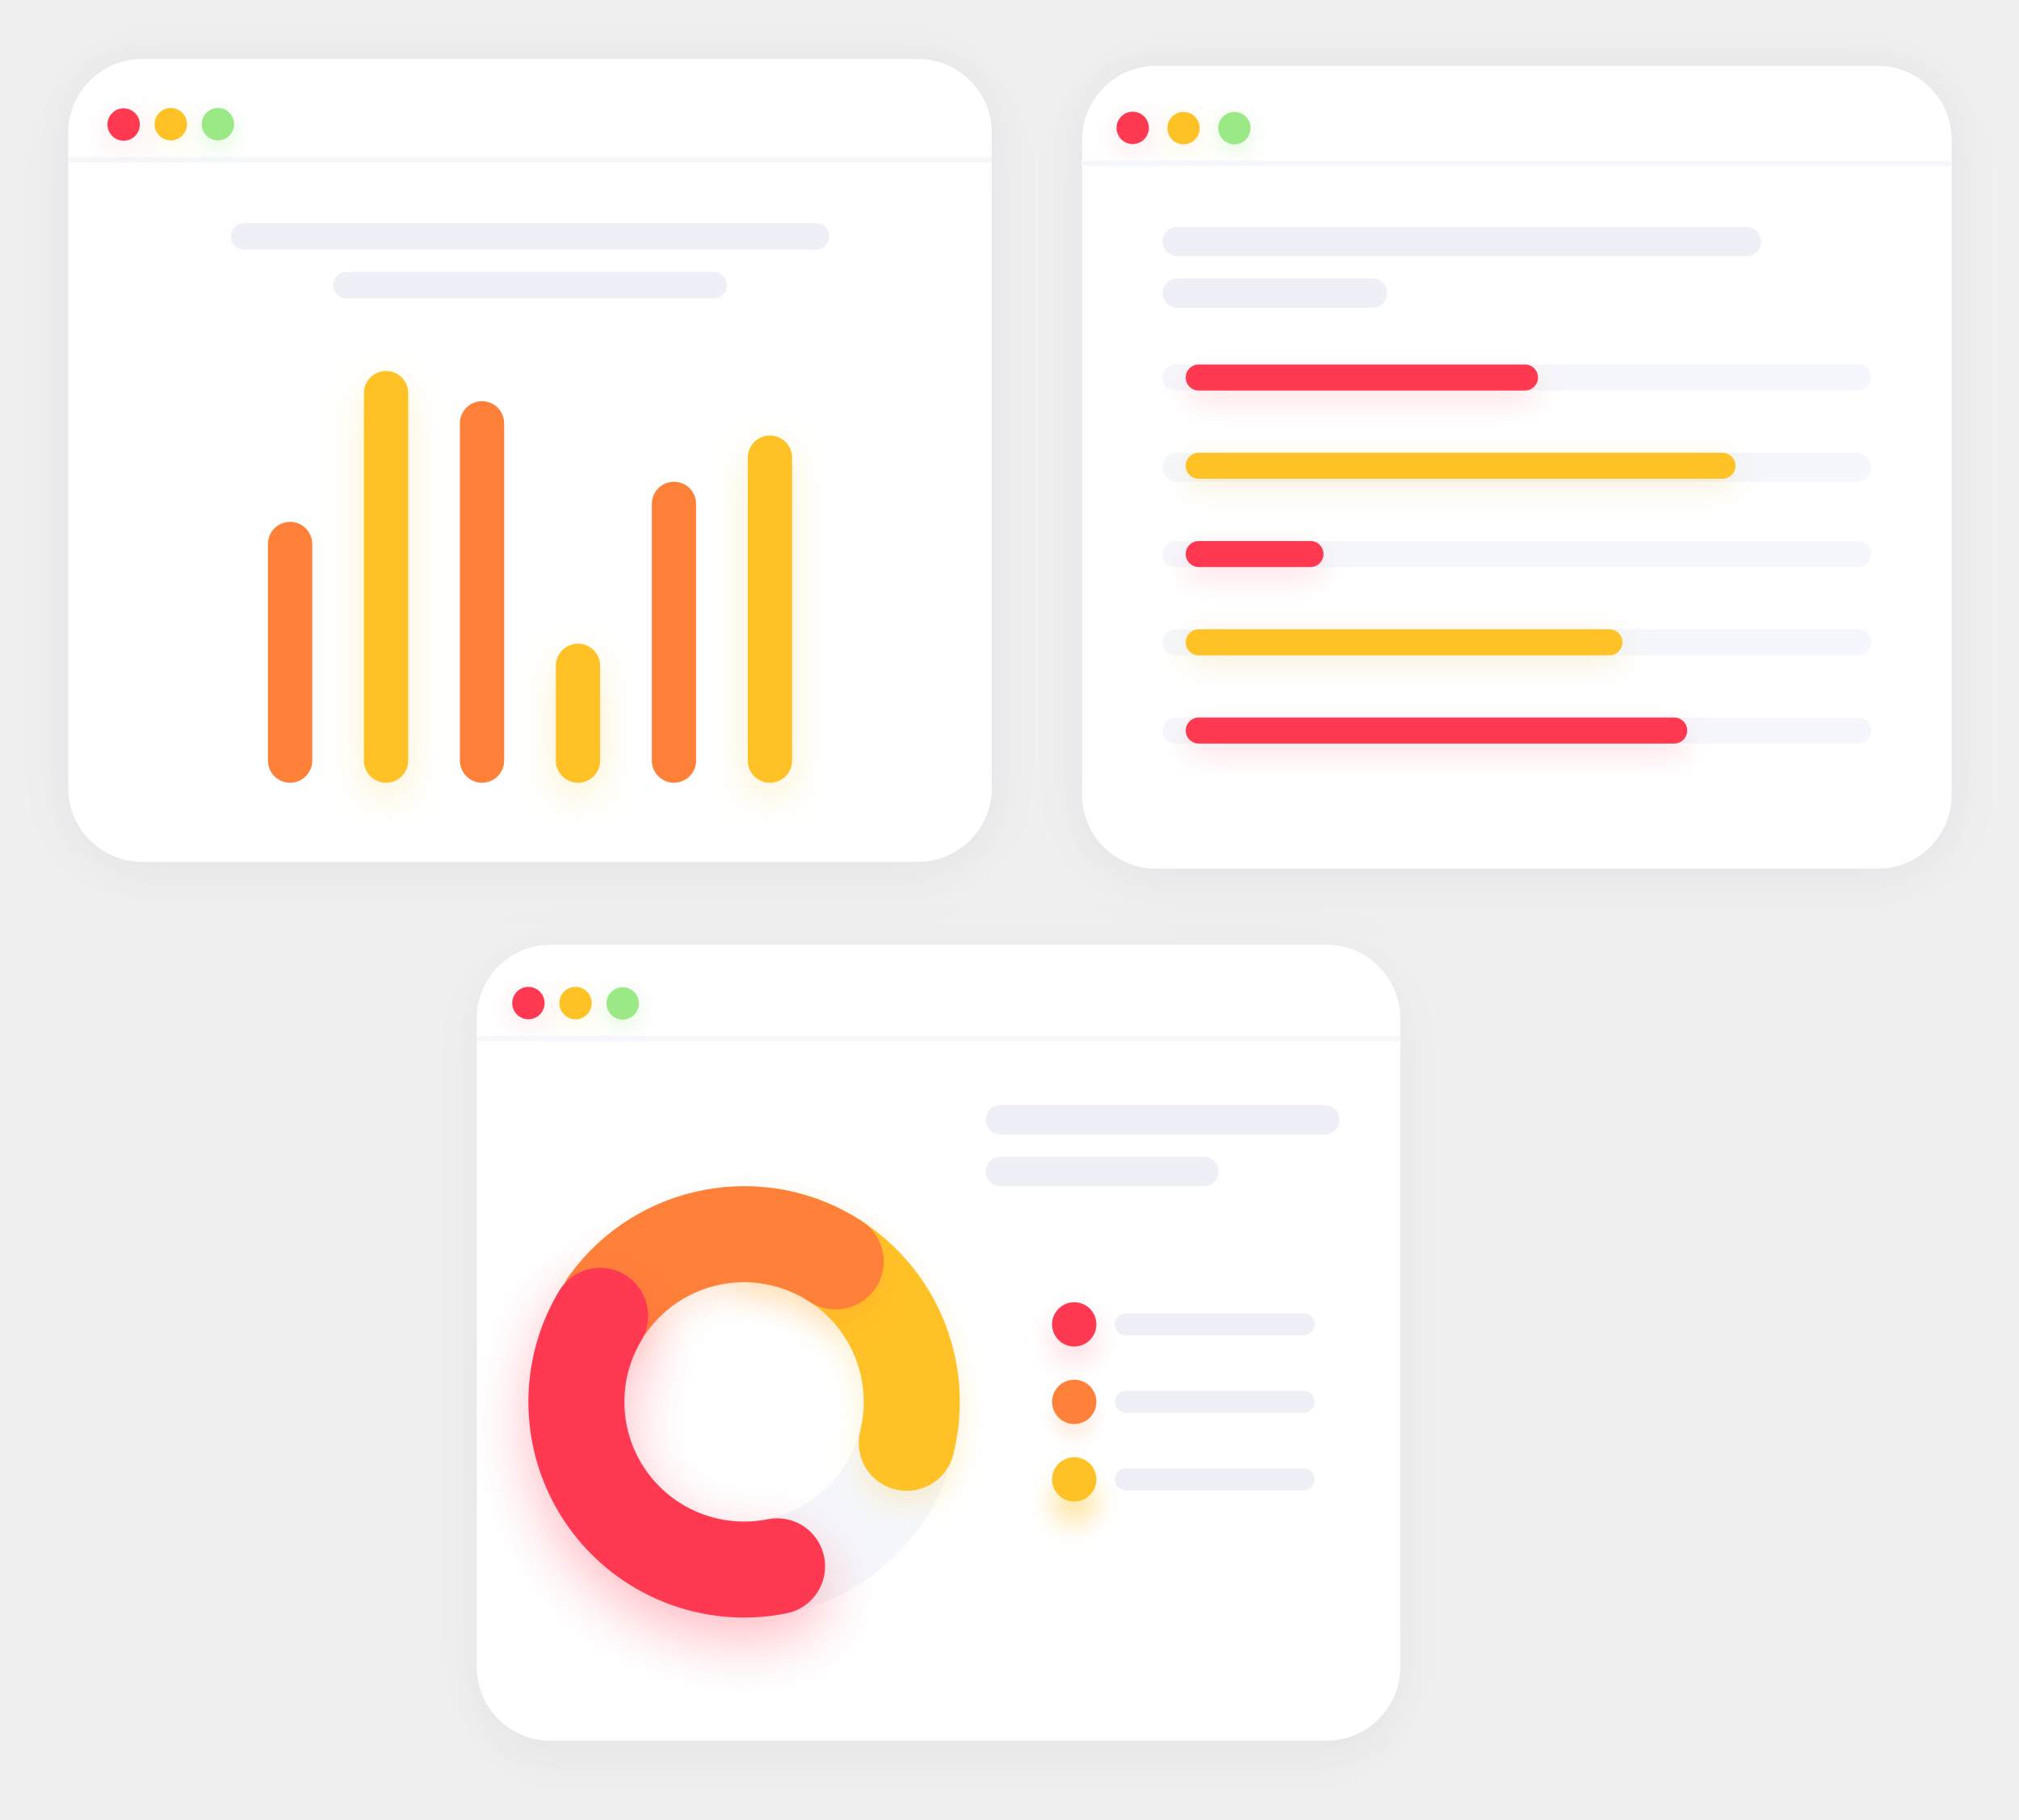
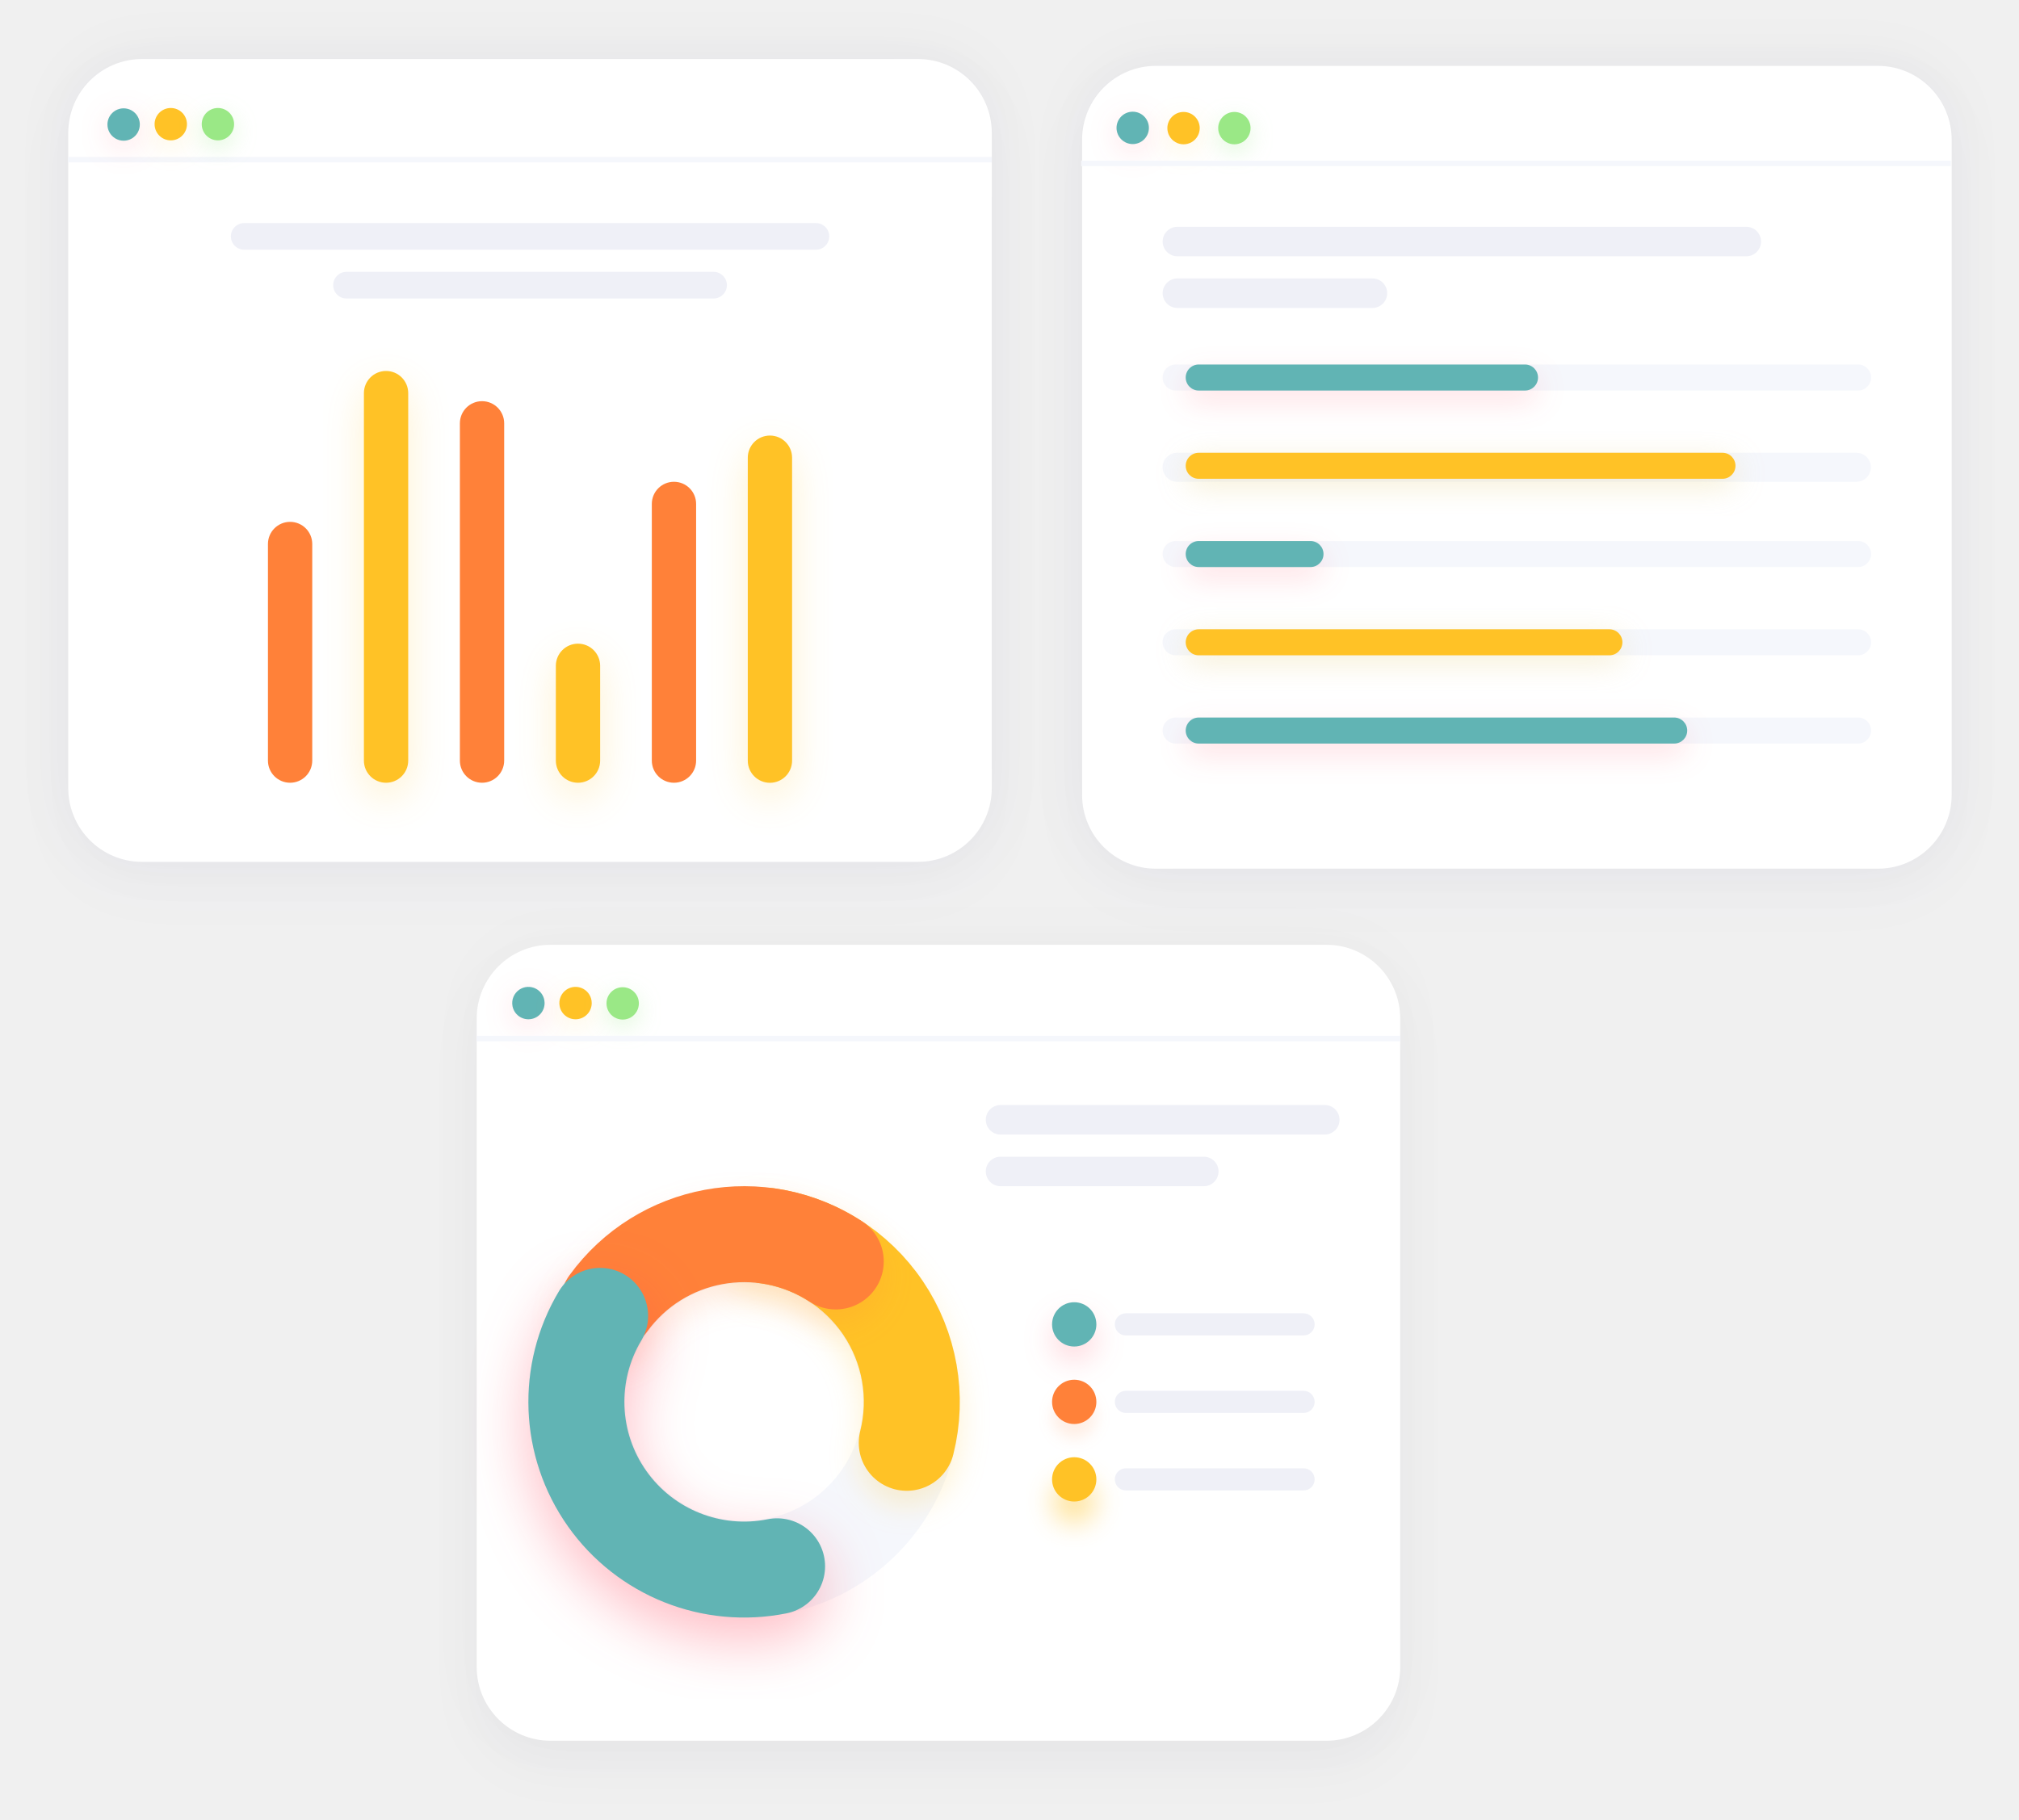
<svg xmlns="http://www.w3.org/2000/svg" width="547" height="493" fill="none">
  <g filter="url(#filter0_dd)">
    <path d="M359.359 256.015H149.153c-11.046 0-20 8.954-20 20v175.68c0 11.046 8.954 20 20 20h210.206c11.046 0 20-8.954 20-20v-175.68c0-11.046-8.954-20-20-20z" fill="#fff" fill-opacity=".01" />
  </g>
  <path d="M359.359 256.015H149.153c-11.046 0-20 8.954-20 20v175.68c0 11.046 8.954 20 20 20h210.206c11.046 0 20-8.954 20-20v-175.68c0-11.046-8.954-20-20-20z" fill="#fff" />
  <g filter="url(#filter1_d)">
-     <path d="M147.542 271.804a4.384 4.384 0 01-8.686.856 4.387 4.387 0 011.865-4.502 4.383 4.383 0 016.821 3.646z" fill="#FF3951" fill-opacity=".01" />
-   </g>
-   <path d="M147.542 271.804a4.384 4.384 0 01-8.686.856 4.387 4.387 0 011.865-4.502 4.383 4.383 0 016.821 3.646z" fill="#FF3951" />
+     <path d="M147.542 271.804a4.384 4.384 0 01-8.686.856 4.387 4.387 0 011.865-4.502 4.383 4.383 0 016.821 3.646z" fill="#61b4b4" fill-opacity=".01" />
+   </g>
+   <path d="M147.542 271.804a4.384 4.384 0 01-8.686.856 4.387 4.387 0 011.865-4.502 4.383 4.383 0 016.821 3.646z" fill="#61b4b4" />
  <g filter="url(#filter2_d)">
    <path d="M160.313 271.804a4.384 4.384 0 01-8.686.856 4.387 4.387 0 011.865-4.502 4.383 4.383 0 016.821 3.646z" fill="#FFC226" fill-opacity=".01" />
  </g>
  <path d="M160.313 271.804a4.384 4.384 0 01-8.686.856 4.387 4.387 0 011.865-4.502 4.383 4.383 0 016.821 3.646z" fill="#FFC226" />
  <g filter="url(#filter3_d)">
    <path d="M173.085 271.804a4.386 4.386 0 11-8.77-.001 4.386 4.386 0 018.77.001z" fill="#9AE886" fill-opacity=".01" />
  </g>
  <path d="M173.085 271.804a4.386 4.386 0 11-8.77-.001 4.386 4.386 0 018.77.001z" fill="#9AE886" />
  <path d="M379.359 280.693H129.153v1.461h250.206v-1.461z" fill="#F5F7FC" />
  <path d="M358.914 299.434h-87.838a4 4 0 000 8h87.838a4 4 0 000-8zm-32.779 14h-55.059a4 4 0 000 8h55.059a4 4 0 000-8z" fill="#EFF0F7" />
  <g filter="url(#filter4_dd)">
    <path d="M508.758 17.852H313.17c-11.046 0-20 8.954-20 20v177.54c0 11.046 8.954 20 20 20h195.588c11.046 0 20-8.954 20-20V37.852c0-11.046-8.954-20-20-20z" fill="#fff" fill-opacity=".01" />
  </g>
  <path d="M508.758 17.852H313.17c-11.046 0-20 8.954-20 20v177.54c0 11.046 8.954 20 20 20h195.588c11.046 0 20-8.954 20-20V37.852c0-11.046-8.954-20-20-20z" fill="#fff" />
  <g filter="url(#filter5_d)">
-     <path d="M311.267 34.653a4.385 4.385 0 11-8.77.001 4.385 4.385 0 018.77 0z" fill="#FF3951" fill-opacity=".01" />
-   </g>
-   <path d="M311.267 34.653a4.385 4.385 0 11-8.77.001 4.385 4.385 0 018.77 0z" fill="#FF3951" />
+     <path d="M311.267 34.653a4.385 4.385 0 11-8.77.001 4.385 4.385 0 018.77 0z" fill="#61b4b4" fill-opacity=".01" />
+   </g>
+   <path d="M311.267 34.653a4.385 4.385 0 11-8.77.001 4.385 4.385 0 018.77 0z" fill="#61b4b4" />
  <g filter="url(#filter6_d)">
    <path d="M325.038 34.654a4.385 4.385 0 11-8.769 0 4.385 4.385 0 018.769 0z" fill="#FFC226" fill-opacity=".01" />
  </g>
  <path d="M325.038 34.654a4.385 4.385 0 11-8.769 0 4.385 4.385 0 018.769 0z" fill="#FFC226" />
  <g filter="url(#filter7_d)">
    <path d="M338.809 34.654a4.385 4.385 0 11-8.769 0 4.385 4.385 0 018.769 0z" fill="#9AE886" fill-opacity=".01" />
  </g>
  <path d="M338.809 34.654a4.385 4.385 0 11-8.769 0 4.385 4.385 0 018.769 0z" fill="#9AE886" />
  <path d="M528.509 43.541H292.921v1.462h235.588v-1.462z" fill="#F5F7FC" />
  <path d="M473.112 61.449H318.995a4 4 0 000 8h154.117a4 4 0 000-8zm-101.286 14h-52.831a4 4 0 000 8h52.831a4 4 0 100-8z" fill="#EFF0F7" />
  <path d="M503.41 98.776H318.518a3.523 3.523 0 100 7.046H503.41a3.523 3.523 0 100-7.046z" fill="#F5F7FC" />
  <g filter="url(#filter8_d)">
-     <path d="M413.165 98.776h-88.402a3.523 3.523 0 00-.001 7.046h88.403a3.523 3.523 0 100-7.046z" fill="#FF3951" fill-opacity=".01" />
-   </g>
-   <path d="M413.165 98.776h-88.402a3.523 3.523 0 00-.001 7.046h88.403a3.523 3.523 0 100-7.046z" fill="#FF3951" />
+     <path d="M413.165 98.776h-88.402a3.523 3.523 0 00-.001 7.046h88.403a3.523 3.523 0 100-7.046z" fill="#61b4b4" fill-opacity=".01" />
+   </g>
+   <path d="M413.165 98.776h-88.402a3.523 3.523 0 00-.001 7.046h88.403a3.523 3.523 0 100-7.046z" fill="#61b4b4" />
  <path d="M503.005 122.692H318.923a3.928 3.928 0 000 7.857h184.082a3.929 3.929 0 000-7.857z" fill="#F5F7FC" />
  <g filter="url(#filter9_d)">
    <path d="M466.664 122.692H324.763a3.523 3.523 0 00-.001 7.046h141.902a3.523 3.523 0 000-7.046z" fill="#FFC226" fill-opacity=".01" />
  </g>
  <path d="M466.664 122.692H324.763a3.523 3.523 0 00-.001 7.046h141.902a3.523 3.523 0 000-7.046z" fill="#FFC226" />
  <path d="M503.41 146.607H318.518a3.523 3.523 0 100 7.046H503.41a3.523 3.523 0 100-7.046z" fill="#F5F7FC" />
  <g filter="url(#filter10_d)">
-     <path d="M355.05 146.607h-30.287a3.523 3.523 0 100 7.046h30.287a3.523 3.523 0 100-7.046z" fill="#FF3951" fill-opacity=".01" />
-   </g>
-   <path d="M355.05 146.607h-30.287a3.523 3.523 0 100 7.046h30.287a3.523 3.523 0 100-7.046z" fill="#FF3951" />
+     <path d="M355.05 146.607h-30.287a3.523 3.523 0 100 7.046h30.287a3.523 3.523 0 100-7.046z" fill="#61b4b4" fill-opacity=".01" />
+   </g>
+   <path d="M355.05 146.607h-30.287a3.523 3.523 0 100 7.046h30.287a3.523 3.523 0 100-7.046z" fill="#61b4b4" />
  <path d="M503.41 170.522H318.518a3.523 3.523 0 000 7.046H503.41a3.523 3.523 0 100-7.046z" fill="#F5F7FC" />
  <g filter="url(#filter11_d)">
    <path d="M436.028 170.523H324.763a3.523 3.523 0 100 7.046h111.265a3.523 3.523 0 000-7.046z" fill="#FFC226" fill-opacity=".01" />
  </g>
  <path d="M436.028 170.523H324.763a3.523 3.523 0 100 7.046h111.265a3.523 3.523 0 000-7.046z" fill="#FFC226" />
  <path d="M503.41 194.438H318.518a3.523 3.523 0 000 7.047H503.41a3.523 3.523 0 000-7.047z" fill="#F5F7FC" />
  <g filter="url(#filter12_d)">
-     <path d="M453.587 194.438H324.763a3.523 3.523 0 000 7.047h128.824a3.523 3.523 0 000-7.047z" fill="#FF3951" fill-opacity=".01" />
-   </g>
-   <path d="M453.587 194.438H324.763a3.523 3.523 0 000 7.047h128.824a3.523 3.523 0 000-7.047z" fill="#FF3951" />
+     <path d="M453.587 194.438H324.763a3.523 3.523 0 000 7.047h128.824a3.523 3.523 0 000-7.047z" fill="#61b4b4" fill-opacity=".01" />
+   </g>
+   <path d="M453.587 194.438H324.763a3.523 3.523 0 000 7.047h128.824a3.523 3.523 0 000-7.047z" fill="#61b4b4" />
  <path d="M260.034 379.873c0 32.275-26.164 58.439-58.439 58.439s-58.439-26.164-58.439-58.439 26.164-58.439 58.439-58.439 58.439 26.164 58.439 58.439zm-90.692 0c0 17.813 14.44 32.254 32.253 32.254 17.813 0 32.254-14.441 32.254-32.254 0-17.813-14.441-32.254-32.254-32.254-17.813 0-32.253 14.441-32.253 32.254z" fill="#F5F7FC" />
  <g filter="url(#filter13_d)">
    <path d="M207.762 334.855a45.439 45.439 0 0137.897 56.11" stroke="#FFC226" stroke-opacity=".01" stroke-width="26" stroke-linecap="round" />
  </g>
  <path d="M207.762 334.855a45.439 45.439 0 0137.897 56.11" stroke="#FFC226" stroke-width="26" stroke-linecap="round" />
  <g filter="url(#filter14_d)">
    <path d="M164.792 353.223a45.443 45.443 0 0161.639-11.401" stroke="#FF8139" stroke-opacity=".01" stroke-width="26" stroke-linecap="round" />
  </g>
  <path d="M164.792 353.223a45.443 45.443 0 0161.639-11.401" stroke="#FF8139" stroke-width="26" stroke-linecap="round" />
  <g filter="url(#filter15_d)">
-     <path d="M210.535 424.424a45.437 45.437 0 01-46.049-18.33 45.432 45.432 0 01-1.898-49.526" stroke="#FF3951" stroke-opacity=".01" stroke-width="26" stroke-linecap="round" />
-   </g>
-   <path d="M210.535 424.424a45.437 45.437 0 01-46.049-18.33 45.432 45.432 0 01-1.898-49.526" stroke="#FF3951" stroke-width="26" stroke-linecap="round" />
+     <path d="M210.535 424.424a45.437 45.437 0 01-46.049-18.33 45.432 45.432 0 01-1.898-49.526" stroke="#61b4b4" stroke-opacity=".01" stroke-width="26" stroke-linecap="round" />
+   </g>
+   <path d="M210.535 424.424a45.437 45.437 0 01-46.049-18.33 45.432 45.432 0 01-1.898-49.526" stroke="#61b4b4" stroke-width="26" stroke-linecap="round" />
  <g filter="url(#filter16_d)">
-     <path d="M291.034 364.873a6 6 0 100-12 6 6 0 000 12z" fill="#FF3951" fill-opacity=".01" />
-   </g>
-   <path d="M291.034 364.873a6 6 0 100-12 6 6 0 000 12z" fill="#FF3951" />
+     <path d="M291.034 364.873a6 6 0 100-12 6 6 0 000 12z" fill="#61b4b4" fill-opacity=".01" />
+   </g>
+   <path d="M291.034 364.873a6 6 0 100-12 6 6 0 000 12z" fill="#61b4b4" />
  <path d="M353.174 355.873h-48.14a3 3 0 100 6h48.14a3 3 0 000-6z" fill="#EFF0F7" />
  <g filter="url(#filter17_d)">
    <path d="M291.034 385.873a6 6 0 100-12 6 6 0 000 12z" fill="#FF8139" fill-opacity=".01" />
  </g>
  <path d="M291.034 385.873a6 6 0 100-12 6 6 0 000 12z" fill="#FF8139" />
  <path d="M353.174 376.873h-48.14a3 3 0 100 6h48.14a3 3 0 000-6z" fill="#EFF0F7" />
  <g filter="url(#filter18_d)">
    <path d="M291.034 406.873a6 6 0 100-12 6 6 0 000 12z" fill="#FFC226" fill-opacity=".01" />
  </g>
  <path d="M291.034 406.873a6 6 0 100-12 6 6 0 000 12z" fill="#FFC226" />
  <path d="M353.174 397.873h-48.14a3 3 0 100 6h48.14a3 3 0 000-6z" fill="#EFF0F7" />
  <g filter="url(#filter19_dd)">
    <path d="M248.698 16H38.491c-11.045 0-20 8.954-20 20v177.54c0 11.046 8.955 20 20 20h210.207c11.046 0 20-8.954 20-20V36c0-11.046-8.954-20-20-20z" fill="#fff" fill-opacity=".01" />
  </g>
  <path d="M248.698 16H38.491c-11.045 0-20 8.954-20 20v177.54c0 11.046 8.955 20 20 20h210.207c11.046 0 20-8.954 20-20V36c0-11.046-8.954-20-20-20z" fill="#fff" />
  <path d="M268.698 42.538H18.492V44h250.206v-1.462z" fill="#F5F7FC" />
  <path d="M221.058 60.445H66.161a3.61 3.61 0 100 7.22h154.897a3.61 3.61 0 000-7.22zm-27.731 13.22h-99.45a3.61 3.61 0 000 7.22h99.45a3.61 3.61 0 100-7.22z" fill="#EFF0F7" />
  <g filter="url(#filter20_d)">
    <path d="M202.595 124.021v82.098a6 6 0 0012 0v-82.098a6 6 0 00-12 0z" fill="#FFC226" fill-opacity=".01" />
  </g>
  <path d="M202.595 124.021v82.098a6 6 0 0012 0v-82.098a6 6 0 00-12 0z" fill="#FFC226" />
  <path d="M176.595 136.549v69.555a6 6 0 1012 0v-69.555a6 6 0 00-12 0z" fill="#FF8139" />
  <g filter="url(#filter21_d)">
    <path d="M150.595 180.418v25.686a6 6 0 1012 0v-25.686a6 6 0 00-12 0z" fill="#FFC226" fill-opacity=".01" />
  </g>
  <path d="M150.595 180.418v25.686a6 6 0 1012 0v-25.686a6 6 0 00-12 0z" fill="#FFC226" />
  <path d="M124.595 114.709v91.395a6 6 0 1012 0v-91.395a6 6 0 00-12 0z" fill="#FF8139" />
  <g filter="url(#filter22_d)">
    <path d="M98.595 106.523v99.581a6 6 0 1012 0v-99.581a6 6 0 00-12 0z" fill="#FFC226" fill-opacity=".01" />
  </g>
  <path d="M98.595 106.523v99.581a6 6 0 1012 0v-99.581a6 6 0 00-12 0z" fill="#FFC226" />
  <path d="M72.595 147.41v58.694a6 6 0 1012 0V147.41a6 6 0 10-12 0z" fill="#FF8139" />
  <g filter="url(#filter23_d)">
-     <path d="M37.88 33.65a4.386 4.386 0 11-8.77 0 4.386 4.386 0 018.77 0z" fill="#FF3951" fill-opacity=".01" />
-   </g>
-   <path d="M37.88 33.65a4.386 4.386 0 11-8.77 0 4.386 4.386 0 018.77 0z" fill="#FF3951" />
+     <path d="M37.88 33.65a4.386 4.386 0 11-8.77 0 4.386 4.386 0 018.77 0z" fill="#61b4b4" fill-opacity=".01" />
+   </g>
+   <path d="M37.88 33.65a4.386 4.386 0 11-8.77 0 4.386 4.386 0 018.77 0z" fill="#61b4b4" />
  <g filter="url(#filter24_d)">
    <path d="M50.652 33.65a4.385 4.385 0 11-8.77 0 4.385 4.385 0 018.77 0z" fill="#FFC226" fill-opacity=".01" />
  </g>
  <path d="M50.652 33.65a4.385 4.385 0 11-8.77 0 4.385 4.385 0 018.77 0z" fill="#FFC226" />
  <g filter="url(#filter25_d)">
    <path d="M63.423 33.65a4.385 4.385 0 11-8.77 0 4.385 4.385 0 018.77 0z" fill="#9AE886" fill-opacity=".01" />
  </g>
  <path d="M63.423 33.65a4.385 4.385 0 11-8.77 0 4.385 4.385 0 018.77 0z" fill="#9AE886" />
  <defs>
    <filter id="filter0_dd" x="114.153" y="240.015" width="280.206" height="252.68" filterUnits="userSpaceOnUse" color-interpolation-filters="sRGB">
      <feFlood flood-opacity="0" result="BackgroundImageFix" />
      <feColorMatrix in="SourceAlpha" values="0 0 0 0 0 0 0 0 0 0 0 0 0 0 0 0 0 0 127 0" />
      <feOffset dy="7" />
      <feGaussianBlur stdDeviation="7" />
      <feColorMatrix values="0 0 0 0 0.079 0 0 0 0 0.077 0 0 0 0 0.167 0 0 0 0.03 0" />
      <feBlend in2="BackgroundImageFix" result="effect1_dropShadow" />
      <feColorMatrix in="SourceAlpha" values="0 0 0 0 0 0 0 0 0 0 0 0 0 0 0 0 0 0 127 0" />
      <feOffset dy="-1" />
      <feGaussianBlur stdDeviation="7.5" />
      <feColorMatrix values="0 0 0 0 0.079 0 0 0 0 0.077 0 0 0 0 0.167 0 0 0 0.02 0" />
      <feBlend in2="effect1_dropShadow" result="effect2_dropShadow" />
      <feBlend in="SourceGraphic" in2="effect2_dropShadow" result="shape" />
    </filter>
    <filter id="filter1_d" x="130.772" y="261.419" width="24.77" height="24.771" filterUnits="userSpaceOnUse" color-interpolation-filters="sRGB">
      <feFlood flood-opacity="0" result="BackgroundImageFix" />
      <feColorMatrix in="SourceAlpha" values="0 0 0 0 0 0 0 0 0 0 0 0 0 0 0 0 0 0 127 0" />
      <feOffset dy="2" />
      <feGaussianBlur stdDeviation="4" />
      <feColorMatrix values="0 0 0 0 1 0 0 0 0 0.224 0 0 0 0 0.318 0 0 0 0.14 0" />
      <feBlend in2="BackgroundImageFix" result="effect1_dropShadow" />
      <feBlend in="SourceGraphic" in2="effect1_dropShadow" result="shape" />
    </filter>
    <filter id="filter2_d" x="144.543" y="262.419" width="22.77" height="22.771" filterUnits="userSpaceOnUse" color-interpolation-filters="sRGB">
      <feFlood flood-opacity="0" result="BackgroundImageFix" />
      <feColorMatrix in="SourceAlpha" values="0 0 0 0 0 0 0 0 0 0 0 0 0 0 0 0 0 0 127 0" />
      <feOffset dy="2" />
      <feGaussianBlur stdDeviation="3.5" />
      <feColorMatrix values="0 0 0 0 1 0 0 0 0 0.761 0 0 0 0 0.149 0 0 0 0.14 0" />
      <feBlend in2="BackgroundImageFix" result="effect1_dropShadow" />
      <feBlend in="SourceGraphic" in2="effect1_dropShadow" result="shape" />
    </filter>
    <filter id="filter3_d" x="158.314" y="263.419" width="20.771" height="20.771" filterUnits="userSpaceOnUse" color-interpolation-filters="sRGB">
      <feFlood flood-opacity="0" result="BackgroundImageFix" />
      <feColorMatrix in="SourceAlpha" values="0 0 0 0 0 0 0 0 0 0 0 0 0 0 0 0 0 0 127 0" />
      <feOffset dy="2" />
      <feGaussianBlur stdDeviation="3" />
      <feColorMatrix values="0 0 0 0 0.604 0 0 0 0 0.91 0 0 0 0 0.525 0 0 0 0.29 0" />
      <feBlend in2="BackgroundImageFix" result="effect1_dropShadow" />
      <feBlend in="SourceGraphic" in2="effect1_dropShadow" result="shape" />
    </filter>
    <filter id="filter4_dd" x="275.17" y="1.852" width="271.588" height="257.54" filterUnits="userSpaceOnUse" color-interpolation-filters="sRGB">
      <feFlood flood-opacity="0" result="BackgroundImageFix" />
      <feColorMatrix in="SourceAlpha" values="0 0 0 0 0 0 0 0 0 0 0 0 0 0 0 0 0 0 127 0" />
      <feOffset dy="6" />
      <feGaussianBlur stdDeviation="9" />
      <feColorMatrix values="0 0 0 0 0.099 0 0 0 0 0.091 0 0 0 0 0.475 0 0 0 0.02 0" />
      <feBlend in2="BackgroundImageFix" result="effect1_dropShadow" />
      <feColorMatrix in="SourceAlpha" values="0 0 0 0 0 0 0 0 0 0 0 0 0 0 0 0 0 0 127 0" />
      <feOffset dy="-1" />
      <feGaussianBlur stdDeviation="7.5" />
      <feColorMatrix values="0 0 0 0 0.079 0 0 0 0 0.077 0 0 0 0 0.167 0 0 0 0.04 0" />
      <feBlend in2="effect1_dropShadow" result="effect2_dropShadow" />
      <feBlend in="SourceGraphic" in2="effect2_dropShadow" result="shape" />
    </filter>
    <filter id="filter5_d" x="294.496" y="24.268" width="24.771" height="24.771" filterUnits="userSpaceOnUse" color-interpolation-filters="sRGB">
      <feFlood flood-opacity="0" result="BackgroundImageFix" />
      <feColorMatrix in="SourceAlpha" values="0 0 0 0 0 0 0 0 0 0 0 0 0 0 0 0 0 0 127 0" />
      <feOffset dy="2" />
      <feGaussianBlur stdDeviation="4" />
      <feColorMatrix values="0 0 0 0 1 0 0 0 0 0.224 0 0 0 0 0.318 0 0 0 0.14 0" />
      <feBlend in2="BackgroundImageFix" result="effect1_dropShadow" />
      <feBlend in="SourceGraphic" in2="effect1_dropShadow" result="shape" />
    </filter>
    <filter id="filter6_d" x="309.267" y="25.268" width="22.771" height="22.771" filterUnits="userSpaceOnUse" color-interpolation-filters="sRGB">
      <feFlood flood-opacity="0" result="BackgroundImageFix" />
      <feColorMatrix in="SourceAlpha" values="0 0 0 0 0 0 0 0 0 0 0 0 0 0 0 0 0 0 127 0" />
      <feOffset dy="2" />
      <feGaussianBlur stdDeviation="3.5" />
      <feColorMatrix values="0 0 0 0 1 0 0 0 0 0.761 0 0 0 0 0.149 0 0 0 0.14 0" />
      <feBlend in2="BackgroundImageFix" result="effect1_dropShadow" />
      <feBlend in="SourceGraphic" in2="effect1_dropShadow" result="shape" />
    </filter>
    <filter id="filter7_d" x="324.038" y="26.268" width="20.771" height="20.771" filterUnits="userSpaceOnUse" color-interpolation-filters="sRGB">
      <feFlood flood-opacity="0" result="BackgroundImageFix" />
      <feColorMatrix in="SourceAlpha" values="0 0 0 0 0 0 0 0 0 0 0 0 0 0 0 0 0 0 127 0" />
      <feOffset dy="2" />
      <feGaussianBlur stdDeviation="3" />
      <feColorMatrix values="0 0 0 0 0.604 0 0 0 0 0.91 0 0 0 0 0.525 0 0 0 0.29 0" />
      <feBlend in2="BackgroundImageFix" result="effect1_dropShadow" />
      <feBlend in="SourceGraphic" in2="effect1_dropShadow" result="shape" />
    </filter>
    <filter id="filter8_d" x="313.24" y="93.776" width="111.448" height="23.046" filterUnits="userSpaceOnUse" color-interpolation-filters="sRGB">
      <feFlood flood-opacity="0" result="BackgroundImageFix" />
      <feColorMatrix in="SourceAlpha" values="0 0 0 0 0 0 0 0 0 0 0 0 0 0 0 0 0 0 127 0" />
      <feOffset dy="3" />
      <feGaussianBlur stdDeviation="4" />
      <feColorMatrix values="0 0 0 0 1 0 0 0 0 0.224 0 0 0 0 0.318 0 0 0 0.15 0" />
      <feBlend in2="BackgroundImageFix" result="effect1_dropShadow" />
      <feBlend in="SourceGraphic" in2="effect1_dropShadow" result="shape" />
    </filter>
    <filter id="filter9_d" x="313.24" y="116.692" width="164.947" height="23.046" filterUnits="userSpaceOnUse" color-interpolation-filters="sRGB">
      <feFlood flood-opacity="0" result="BackgroundImageFix" />
      <feColorMatrix in="SourceAlpha" values="0 0 0 0 0 0 0 0 0 0 0 0 0 0 0 0 0 0 127 0" />
      <feOffset dy="2" />
      <feGaussianBlur stdDeviation="4" />
      <feColorMatrix values="0 0 0 0 0.89 0 0 0 0 0.795 0 0 0 0 0.459 0 0 0 0.31 0" />
      <feBlend in2="BackgroundImageFix" result="effect1_dropShadow" />
      <feBlend in="SourceGraphic" in2="effect1_dropShadow" result="shape" />
    </filter>
    <filter id="filter10_d" x="313.24" y="141.607" width="53.333" height="23.046" filterUnits="userSpaceOnUse" color-interpolation-filters="sRGB">
      <feFlood flood-opacity="0" result="BackgroundImageFix" />
      <feColorMatrix in="SourceAlpha" values="0 0 0 0 0 0 0 0 0 0 0 0 0 0 0 0 0 0 127 0" />
      <feOffset dy="3" />
      <feGaussianBlur stdDeviation="4" />
      <feColorMatrix values="0 0 0 0 1 0 0 0 0 0.224 0 0 0 0 0.318 0 0 0 0.15 0" />
      <feBlend in2="BackgroundImageFix" result="effect1_dropShadow" />
      <feBlend in="SourceGraphic" in2="effect1_dropShadow" result="shape" />
    </filter>
    <filter id="filter11_d" x="313.24" y="164.523" width="134.311" height="23.046" filterUnits="userSpaceOnUse" color-interpolation-filters="sRGB">
      <feFlood flood-opacity="0" result="BackgroundImageFix" />
      <feColorMatrix in="SourceAlpha" values="0 0 0 0 0 0 0 0 0 0 0 0 0 0 0 0 0 0 127 0" />
      <feOffset dy="2" />
      <feGaussianBlur stdDeviation="4" />
      <feColorMatrix values="0 0 0 0 0.89 0 0 0 0 0.795 0 0 0 0 0.459 0 0 0 0.31 0" />
      <feBlend in2="BackgroundImageFix" result="effect1_dropShadow" />
      <feBlend in="SourceGraphic" in2="effect1_dropShadow" result="shape" />
    </filter>
    <filter id="filter12_d" x="313.24" y="189.438" width="151.87" height="23.047" filterUnits="userSpaceOnUse" color-interpolation-filters="sRGB">
      <feFlood flood-opacity="0" result="BackgroundImageFix" />
      <feColorMatrix in="SourceAlpha" values="0 0 0 0 0 0 0 0 0 0 0 0 0 0 0 0 0 0 127 0" />
      <feOffset dy="3" />
      <feGaussianBlur stdDeviation="4" />
      <feColorMatrix values="0 0 0 0 1 0 0 0 0 0.224 0 0 0 0 0.318 0 0 0 0.15 0" />
      <feBlend in2="BackgroundImageFix" result="effect1_dropShadow" />
      <feBlend in="SourceGraphic" in2="effect1_dropShadow" result="shape" />
    </filter>
    <filter id="filter13_d" x="186.76" y="317.854" width="81.274" height="98.115" filterUnits="userSpaceOnUse" color-interpolation-filters="sRGB">
      <feFlood flood-opacity="0" result="BackgroundImageFix" />
      <feColorMatrix in="SourceAlpha" values="0 0 0 0 0 0 0 0 0 0 0 0 0 0 0 0 0 0 127 0" />
      <feOffset dy="4" />
      <feGaussianBlur stdDeviation="4" />
      <feColorMatrix values="0 0 0 0 1 0 0 0 0 0.761 0 0 0 0 0.149 0 0 0 0.21 0" />
      <feBlend in2="BackgroundImageFix" result="effect1_dropShadow" />
      <feBlend in="SourceGraphic" in2="effect1_dropShadow" result="shape" />
    </filter>
    <filter id="filter14_d" x="143.791" y="317.434" width="103.641" height="60.79" filterUnits="userSpaceOnUse" color-interpolation-filters="sRGB">
      <feFlood flood-opacity="0" result="BackgroundImageFix" />
      <feColorMatrix in="SourceAlpha" values="0 0 0 0 0 0 0 0 0 0 0 0 0 0 0 0 0 0 127 0" />
      <feOffset dy="4" />
      <feGaussianBlur stdDeviation="4" />
      <feColorMatrix values="0 0 0 0 1 0 0 0 0 0.506 0 0 0 0 0.224 0 0 0 0.16 0" />
      <feBlend in2="BackgroundImageFix" result="effect1_dropShadow" />
      <feBlend in="SourceGraphic" in2="effect1_dropShadow" result="shape" />
    </filter>
    <filter id="filter15_d" x="127.157" y="333.566" width="112.381" height="126.746" filterUnits="userSpaceOnUse" color-interpolation-filters="sRGB">
      <feFlood flood-opacity="0" result="BackgroundImageFix" />
      <feColorMatrix in="SourceAlpha" values="0 0 0 0 0 0 0 0 0 0 0 0 0 0 0 0 0 0 127 0" />
      <feOffset dy="6" />
      <feGaussianBlur stdDeviation="8" />
      <feColorMatrix values="0 0 0 0 1 0 0 0 0 0.224 0 0 0 0 0.318 0 0 0 0.34 0" />
      <feBlend in2="BackgroundImageFix" result="effect1_dropShadow" />
      <feBlend in="SourceGraphic" in2="effect1_dropShadow" result="shape" />
    </filter>
    <filter id="filter16_d" x="277.034" y="348.873" width="28" height="28" filterUnits="userSpaceOnUse" color-interpolation-filters="sRGB">
      <feFlood flood-opacity="0" result="BackgroundImageFix" />
      <feColorMatrix in="SourceAlpha" values="0 0 0 0 0 0 0 0 0 0 0 0 0 0 0 0 0 0 127 0" />
      <feOffset dy="4" />
      <feGaussianBlur stdDeviation="4" />
      <feColorMatrix values="0 0 0 0 1 0 0 0 0 0.224 0 0 0 0 0.318 0 0 0 0.19 0" />
      <feBlend in2="BackgroundImageFix" result="effect1_dropShadow" />
      <feBlend in="SourceGraphic" in2="effect1_dropShadow" result="shape" />
    </filter>
    <filter id="filter17_d" x="281.034" y="373.873" width="20" height="20" filterUnits="userSpaceOnUse" color-interpolation-filters="sRGB">
      <feFlood flood-opacity="0" result="BackgroundImageFix" />
      <feColorMatrix in="SourceAlpha" values="0 0 0 0 0 0 0 0 0 0 0 0 0 0 0 0 0 0 127 0" />
      <feOffset dy="4" />
      <feGaussianBlur stdDeviation="2" />
      <feColorMatrix values="0 0 0 0 1 0 0 0 0 0.506 0 0 0 0 0.224 0 0 0 0.13 0" />
      <feBlend in2="BackgroundImageFix" result="effect1_dropShadow" />
      <feBlend in="SourceGraphic" in2="effect1_dropShadow" result="shape" />
    </filter>
    <filter id="filter18_d" x="278.034" y="393.873" width="26" height="26" filterUnits="userSpaceOnUse" color-interpolation-filters="sRGB">
      <feFlood flood-opacity="0" result="BackgroundImageFix" />
      <feColorMatrix in="SourceAlpha" values="0 0 0 0 0 0 0 0 0 0 0 0 0 0 0 0 0 0 127 0" />
      <feOffset dy="6" />
      <feGaussianBlur stdDeviation="3.5" />
      <feColorMatrix values="0 0 0 0 1 0 0 0 0 0.761 0 0 0 0 0.149 0 0 0 0.44 0" />
      <feBlend in2="BackgroundImageFix" result="effect1_dropShadow" />
      <feBlend in="SourceGraphic" in2="effect1_dropShadow" result="shape" />
    </filter>
    <filter id="filter19_dd" x=".492" y="0" width="286.206" height="257.54" filterUnits="userSpaceOnUse" color-interpolation-filters="sRGB">
      <feFlood flood-opacity="0" result="BackgroundImageFix" />
      <feColorMatrix in="SourceAlpha" values="0 0 0 0 0 0 0 0 0 0 0 0 0 0 0 0 0 0 127 0" />
      <feOffset dy="6" />
      <feGaussianBlur stdDeviation="9" />
      <feColorMatrix values="0 0 0 0 0.099 0 0 0 0 0.091 0 0 0 0 0.475 0 0 0 0.02 0" />
      <feBlend in2="BackgroundImageFix" result="effect1_dropShadow" />
      <feColorMatrix in="SourceAlpha" values="0 0 0 0 0 0 0 0 0 0 0 0 0 0 0 0 0 0 127 0" />
      <feOffset dy="-1" />
      <feGaussianBlur stdDeviation="7.5" />
      <feColorMatrix values="0 0 0 0 0.079 0 0 0 0 0.077 0 0 0 0 0.167 0 0 0 0.04 0" />
      <feBlend in2="effect1_dropShadow" result="effect2_dropShadow" />
      <feBlend in="SourceGraphic" in2="effect2_dropShadow" result="shape" />
    </filter>
    <filter id="filter20_d" x="191.595" y="111.021" width="34" height="116.098" filterUnits="userSpaceOnUse" color-interpolation-filters="sRGB">
      <feFlood flood-opacity="0" result="BackgroundImageFix" />
      <feColorMatrix in="SourceAlpha" values="0 0 0 0 0 0 0 0 0 0 0 0 0 0 0 0 0 0 127 0" />
      <feOffset dy="4" />
      <feGaussianBlur stdDeviation="5.5" />
      <feColorMatrix values="0 0 0 0 1 0 0 0 0 0.761 0 0 0 0 0.149 0 0 0 0.22 0" />
      <feBlend in2="BackgroundImageFix" result="effect1_dropShadow" />
      <feBlend in="SourceGraphic" in2="effect1_dropShadow" result="shape" />
    </filter>
    <filter id="filter21_d" x="139.595" y="167.418" width="34" height="59.686" filterUnits="userSpaceOnUse" color-interpolation-filters="sRGB">
      <feFlood flood-opacity="0" result="BackgroundImageFix" />
      <feColorMatrix in="SourceAlpha" values="0 0 0 0 0 0 0 0 0 0 0 0 0 0 0 0 0 0 127 0" />
      <feOffset dy="4" />
      <feGaussianBlur stdDeviation="5.5" />
      <feColorMatrix values="0 0 0 0 1 0 0 0 0 0.761 0 0 0 0 0.149 0 0 0 0.22 0" />
      <feBlend in2="BackgroundImageFix" result="effect1_dropShadow" />
      <feBlend in="SourceGraphic" in2="effect1_dropShadow" result="shape" />
    </filter>
    <filter id="filter22_d" x="87.595" y="93.523" width="34" height="133.581" filterUnits="userSpaceOnUse" color-interpolation-filters="sRGB">
      <feFlood flood-opacity="0" result="BackgroundImageFix" />
      <feColorMatrix in="SourceAlpha" values="0 0 0 0 0 0 0 0 0 0 0 0 0 0 0 0 0 0 127 0" />
      <feOffset dy="4" />
      <feGaussianBlur stdDeviation="5.5" />
      <feColorMatrix values="0 0 0 0 1 0 0 0 0 0.761 0 0 0 0 0.149 0 0 0 0.22 0" />
      <feBlend in2="BackgroundImageFix" result="effect1_dropShadow" />
      <feBlend in="SourceGraphic" in2="effect1_dropShadow" result="shape" />
    </filter>
    <filter id="filter23_d" x="21.11" y="23.264" width="24.771" height="24.771" filterUnits="userSpaceOnUse" color-interpolation-filters="sRGB">
      <feFlood flood-opacity="0" result="BackgroundImageFix" />
      <feColorMatrix in="SourceAlpha" values="0 0 0 0 0 0 0 0 0 0 0 0 0 0 0 0 0 0 127 0" />
      <feOffset dy="2" />
      <feGaussianBlur stdDeviation="4" />
      <feColorMatrix values="0 0 0 0 1 0 0 0 0 0.224 0 0 0 0 0.318 0 0 0 0.14 0" />
      <feBlend in2="BackgroundImageFix" result="effect1_dropShadow" />
      <feBlend in="SourceGraphic" in2="effect1_dropShadow" result="shape" />
    </filter>
    <filter id="filter24_d" x="34.881" y="24.264" width="22.771" height="22.771" filterUnits="userSpaceOnUse" color-interpolation-filters="sRGB">
      <feFlood flood-opacity="0" result="BackgroundImageFix" />
      <feColorMatrix in="SourceAlpha" values="0 0 0 0 0 0 0 0 0 0 0 0 0 0 0 0 0 0 127 0" />
      <feOffset dy="2" />
      <feGaussianBlur stdDeviation="3.5" />
      <feColorMatrix values="0 0 0 0 1 0 0 0 0 0.761 0 0 0 0 0.149 0 0 0 0.14 0" />
      <feBlend in2="BackgroundImageFix" result="effect1_dropShadow" />
      <feBlend in="SourceGraphic" in2="effect1_dropShadow" result="shape" />
    </filter>
    <filter id="filter25_d" x="48.652" y="25.264" width="20.771" height="20.771" filterUnits="userSpaceOnUse" color-interpolation-filters="sRGB">
      <feFlood flood-opacity="0" result="BackgroundImageFix" />
      <feColorMatrix in="SourceAlpha" values="0 0 0 0 0 0 0 0 0 0 0 0 0 0 0 0 0 0 127 0" />
      <feOffset dy="2" />
      <feGaussianBlur stdDeviation="3" />
      <feColorMatrix values="0 0 0 0 0.604 0 0 0 0 0.91 0 0 0 0 0.525 0 0 0 0.29 0" />
      <feBlend in2="BackgroundImageFix" result="effect1_dropShadow" />
      <feBlend in="SourceGraphic" in2="effect1_dropShadow" result="shape" />
    </filter>
  </defs>
</svg>
